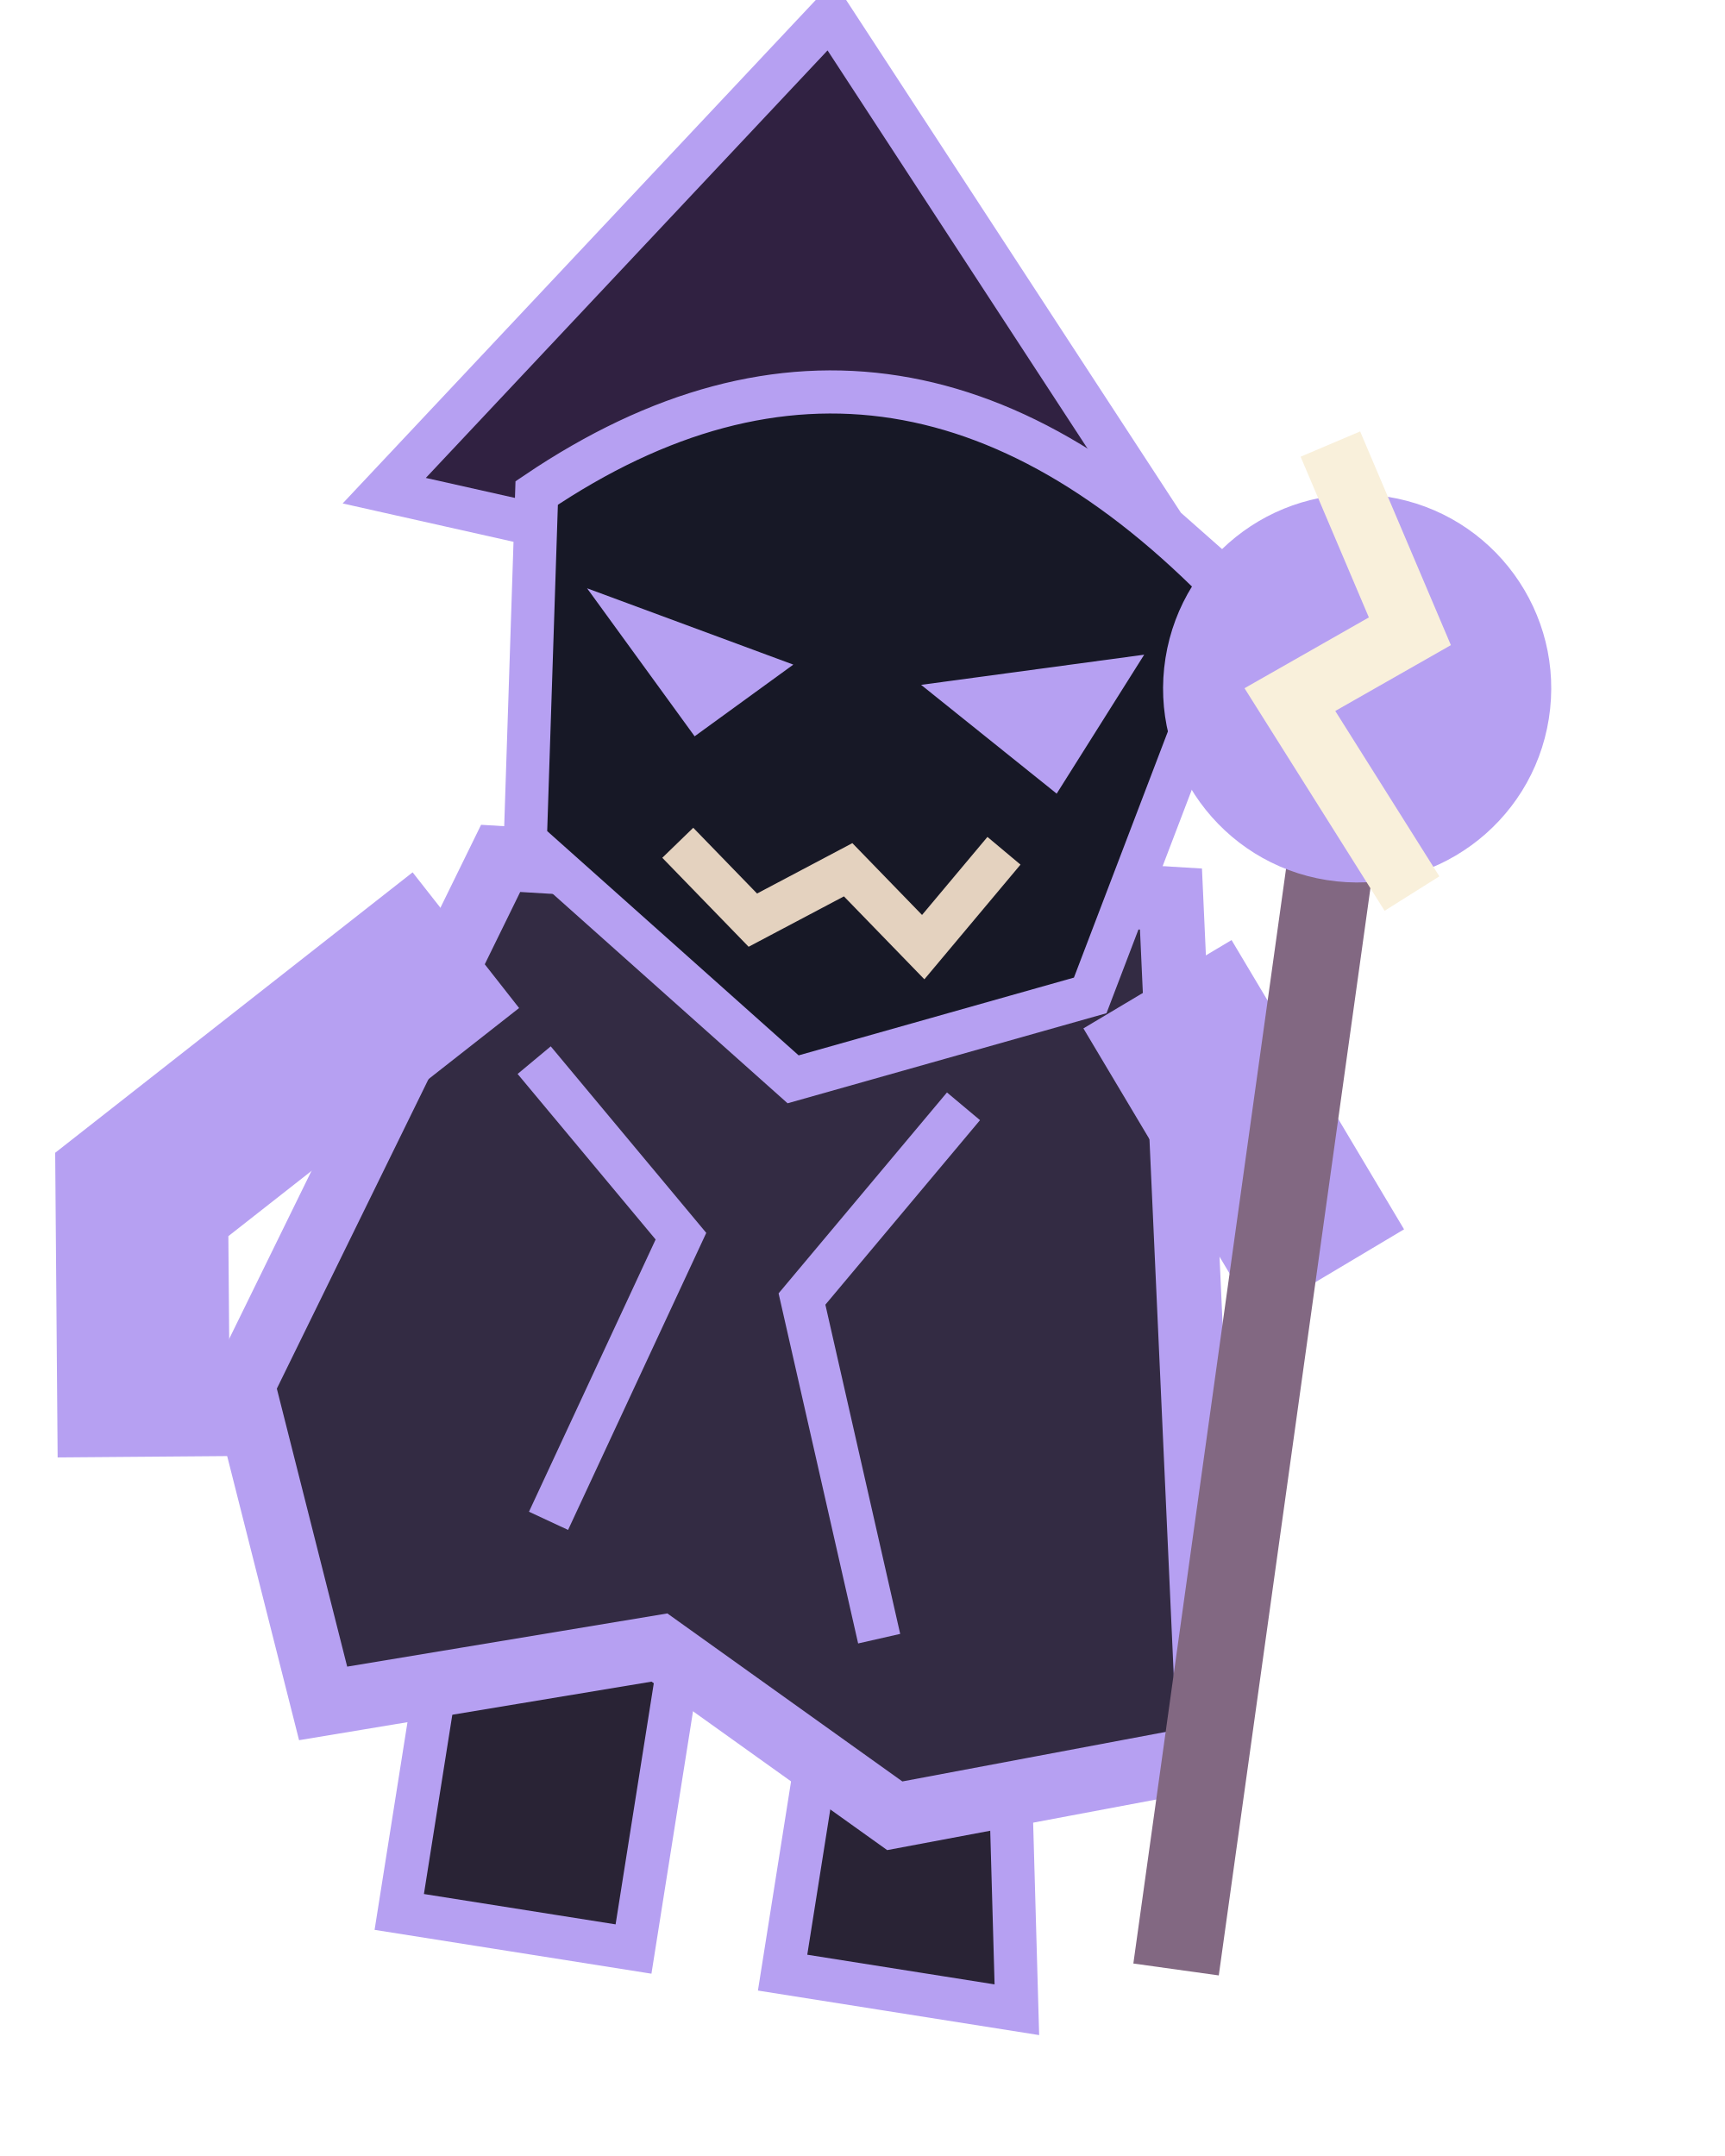
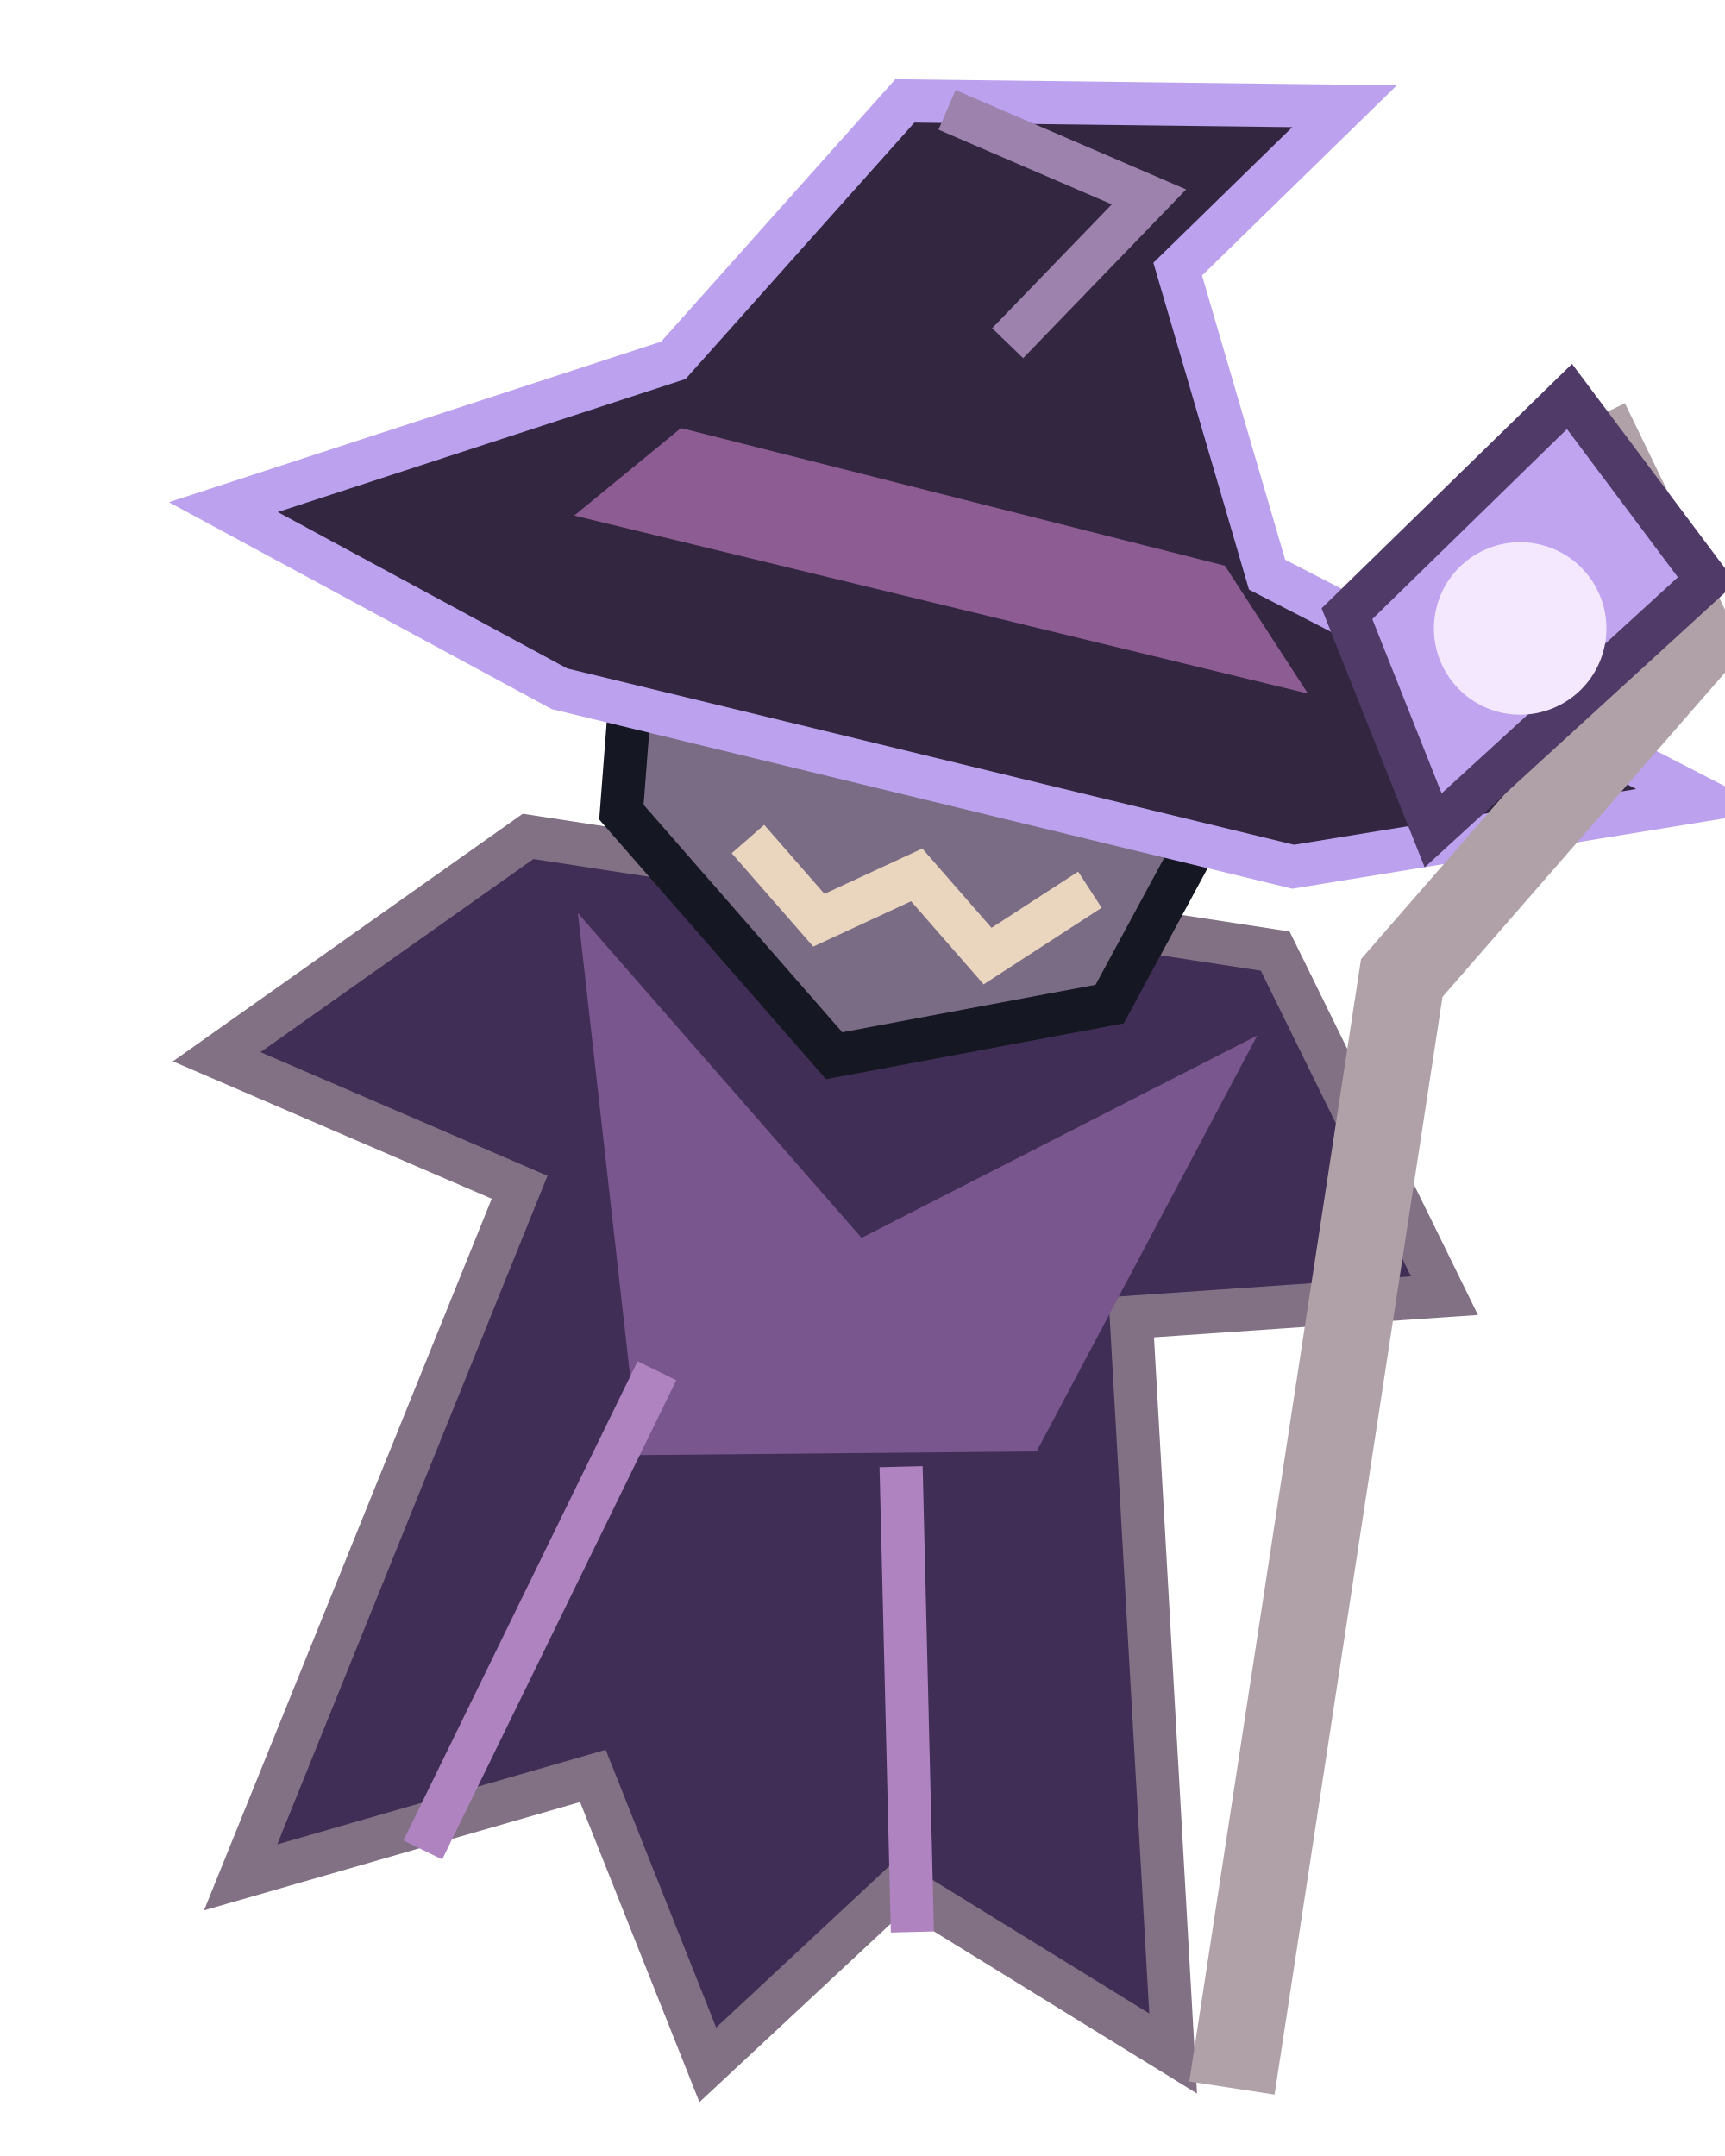
<svg xmlns="http://www.w3.org/2000/svg" width="80" height="100" viewBox="0 0 80 100">
-   <g transform="rotate(9 36 55)">
-     <path d="M24 75L24 91H35L35 75M42 75L42 91H53L50 75" fill="#292335" stroke="#b6a0f2" stroke-width="2" />
-     <path d="M21 42L52 39L60 78L46 83L34 77L19 82L13 68Z" fill="#332b43" stroke="#b6a0f2" stroke-width="3" />
-     <path d="M20 46L7 60L9 72M52 43L62 55" fill="none" stroke="#b6a0f2" stroke-width="8" />
-     <path d="M13 26L30 1L49 22L60 29Z" fill="#302141" stroke="#b6a0f2" stroke-width="2" />
-     <path d="M20 25Q35 11 53 25L49 44L36 50L22 41Z" fill="#171826" stroke="#b6a0f2" stroke-width="2" />
-     <path d="M23 29L33 31L29 35Z M39 31L49 28L46 35Z" fill="#b6a0f2" />
-     <path d="M29 40L33 43L37 40L41 43L44 38" fill="none" stroke="#e4d2bf" stroke-width="2" />
-     <path d="M24 51L32 58L28 72M44 50L38 60L44 75" fill="none" stroke="#b6a0f2" stroke-width="2" />
-     <path d="M59 34L60 88" stroke="#826882" stroke-width="4" />
-     <circle cx="59" cy="28" r="9" fill="#b6a0f2" />
-     <path d="M56 17L61 25L56 29L63 37" fill="none" stroke="#f9f0db" stroke-width="3" />
+   <g transform="rotate(12 38 57)" opacity="1">
+     <path d="M21 42L56 40L67 54L53 58L62 91L48 86L41 96L33 84L18 92L24 58L9 55Z" fill="#402e56" stroke="#827184" stroke-width="2" />
+     <path d="M24 45L40 57L56 44L50 65L32 69Z" fill="#79568d" />
+     <path d="M32 65L26 89M44 67L49 88" stroke="#ae83bf" stroke-width="2" />
+     <path d="M23 25Q39 13 54 27L49 44L37 49L25 40Z" fill="#7b6c86" stroke="#151722" stroke-width="2" />
+     <path d="M27 29L35 31L32 35Z M42 31L50 28L46 35Z" fill="#bca2ee" />
+     <path d="M31 40L35 43L39 40L43 43L47 39" fill="none" stroke="#ead5bf" stroke-width="2" />
+     <path d="M4 30L23 19L31 5L51 1L45 10L52 23L74 29L56 36L21 35Z" fill="#332641" stroke="#bca2ee" stroke-width="2" />
+     <path d="M24 22L50 23L55 28L20 27Z" fill="#8d5c93" />
+     <path d="M33 5L43 7L38 15" fill="none" stroke="#9c82ad" stroke-width="2" />
+     <g transform="rotate(0 67 68)">
+       <path d="M65 92L62 40L72 22L65 13" fill="none" stroke="#b0a1a8" stroke-width="4" />
+       <path d="M64 12L72 19L62 33L56 24Z" fill="#c0a4f0" stroke="#503b68" stroke-width="2" />
+       <circle cx="64" cy="23" r="4" fill="#f4e8ff" />
+     </g>
  </g>
</svg>
